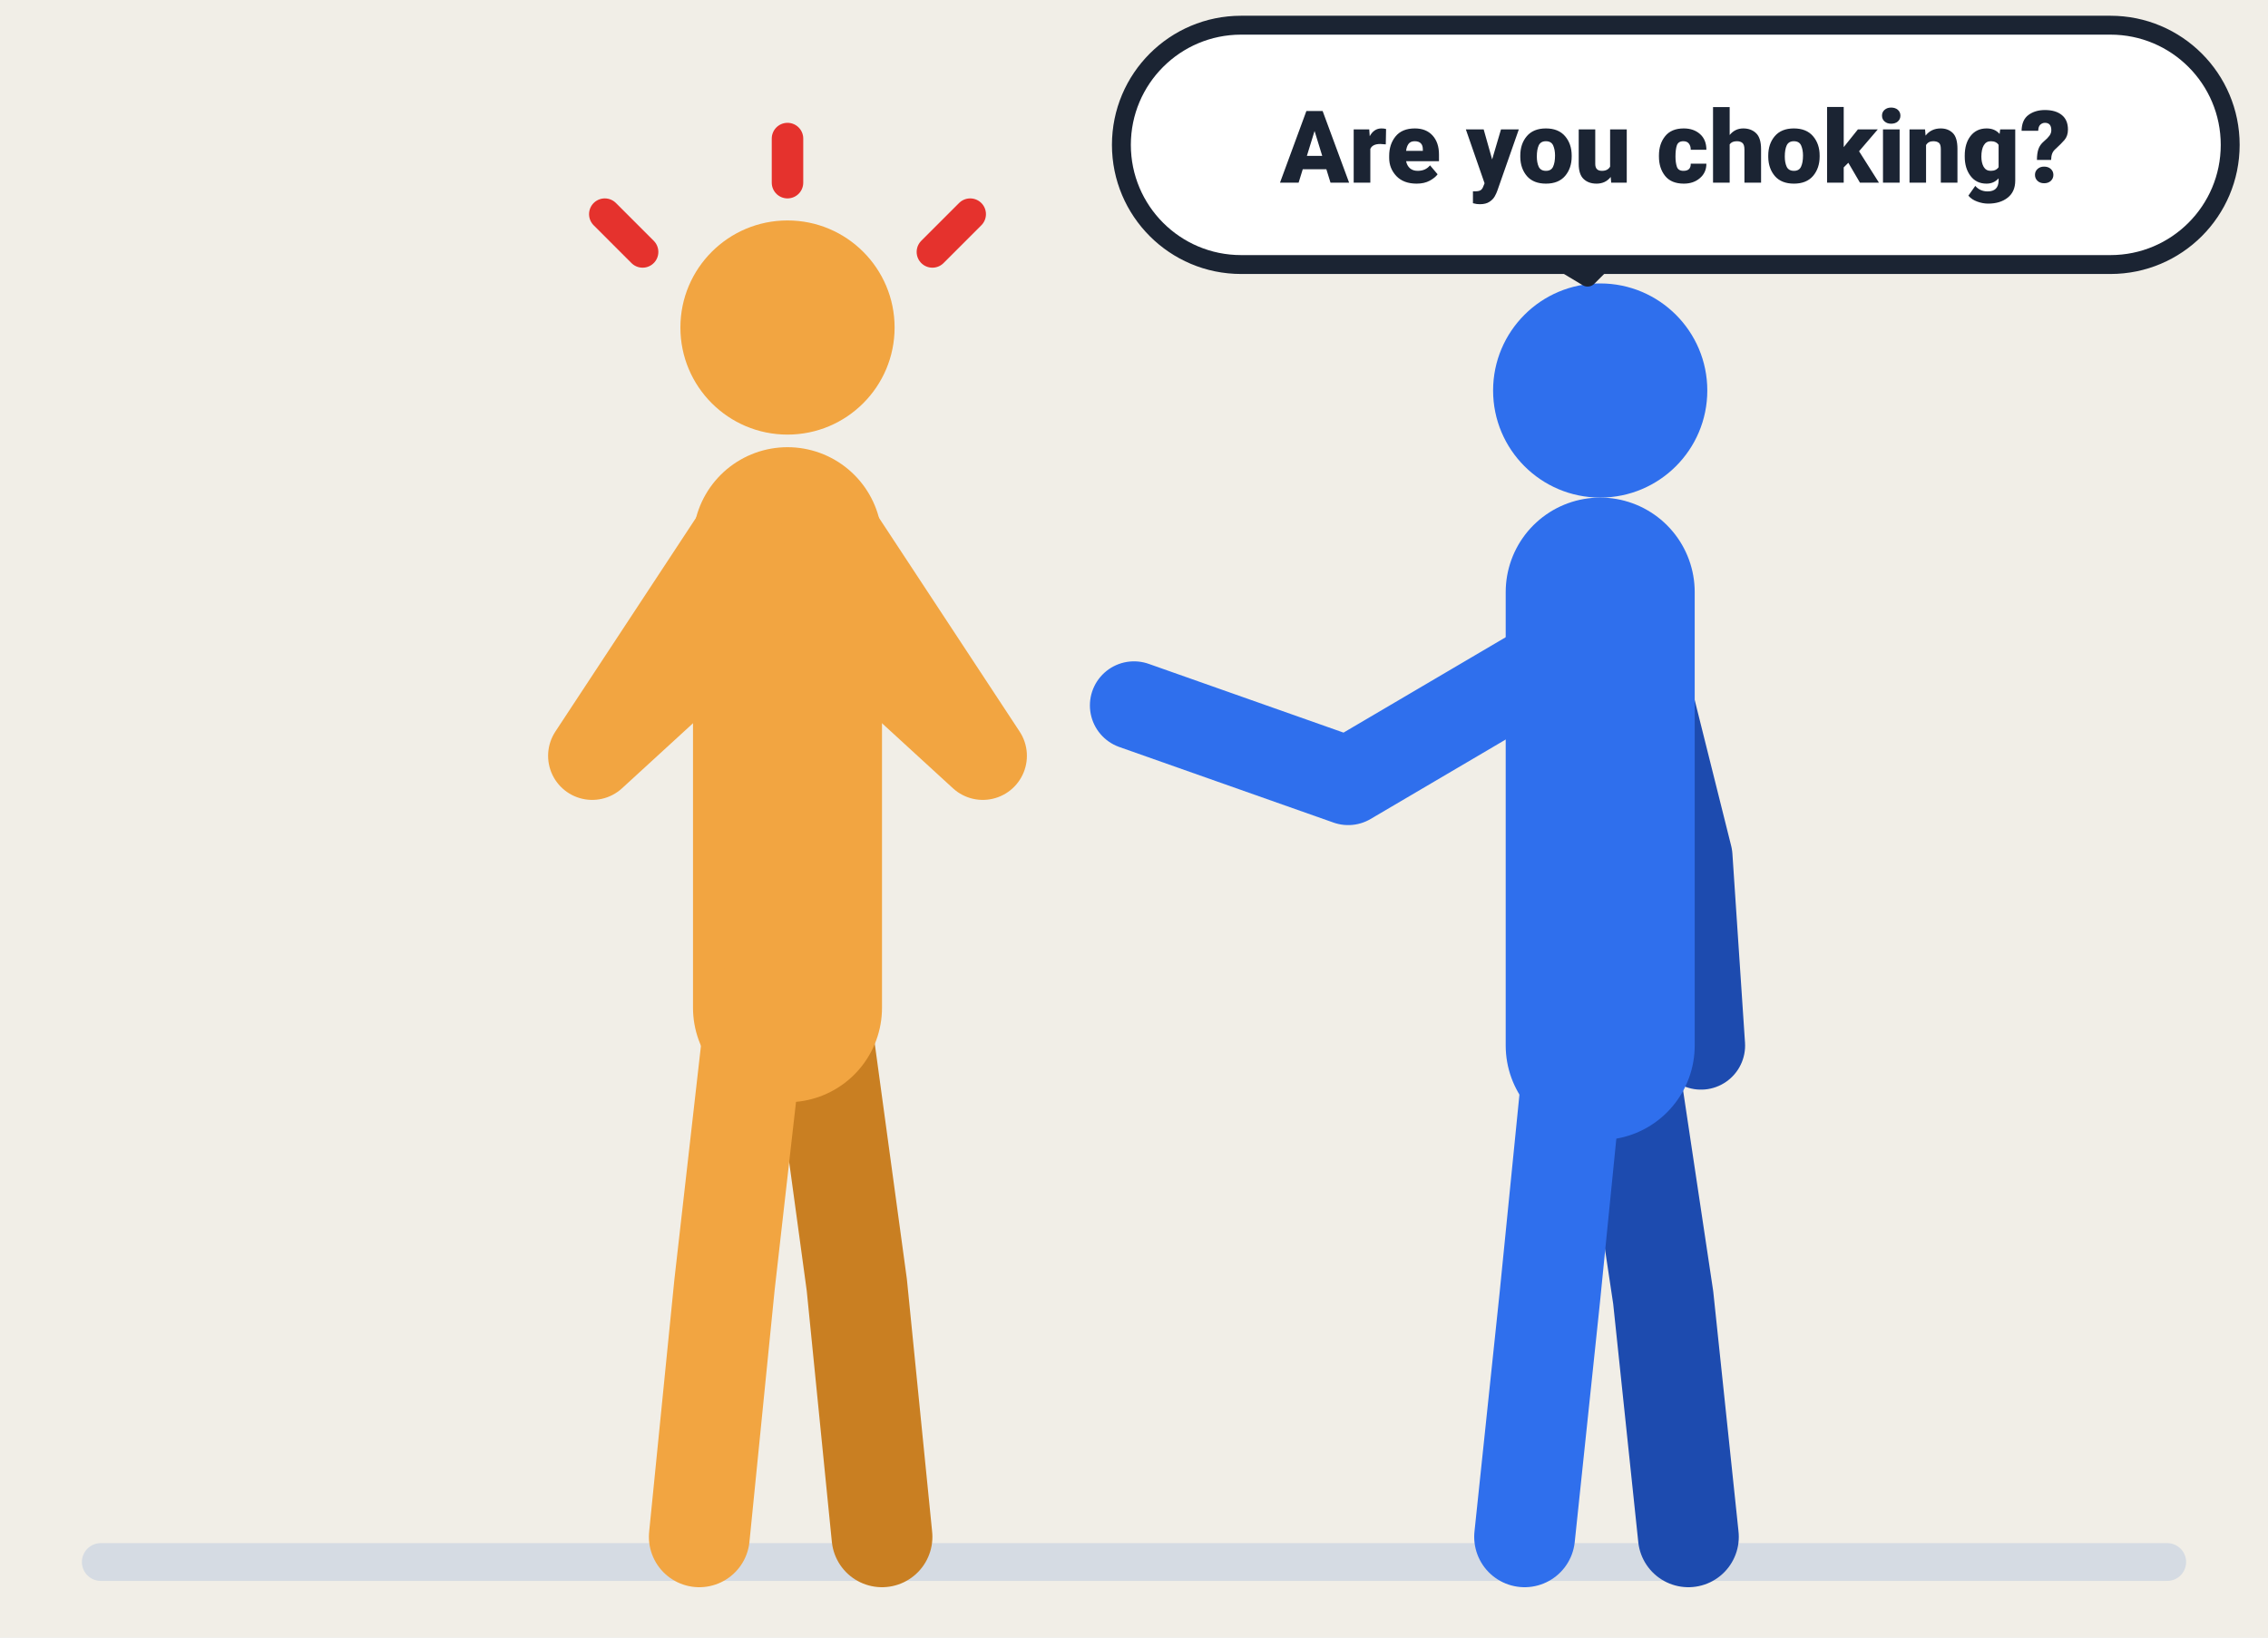
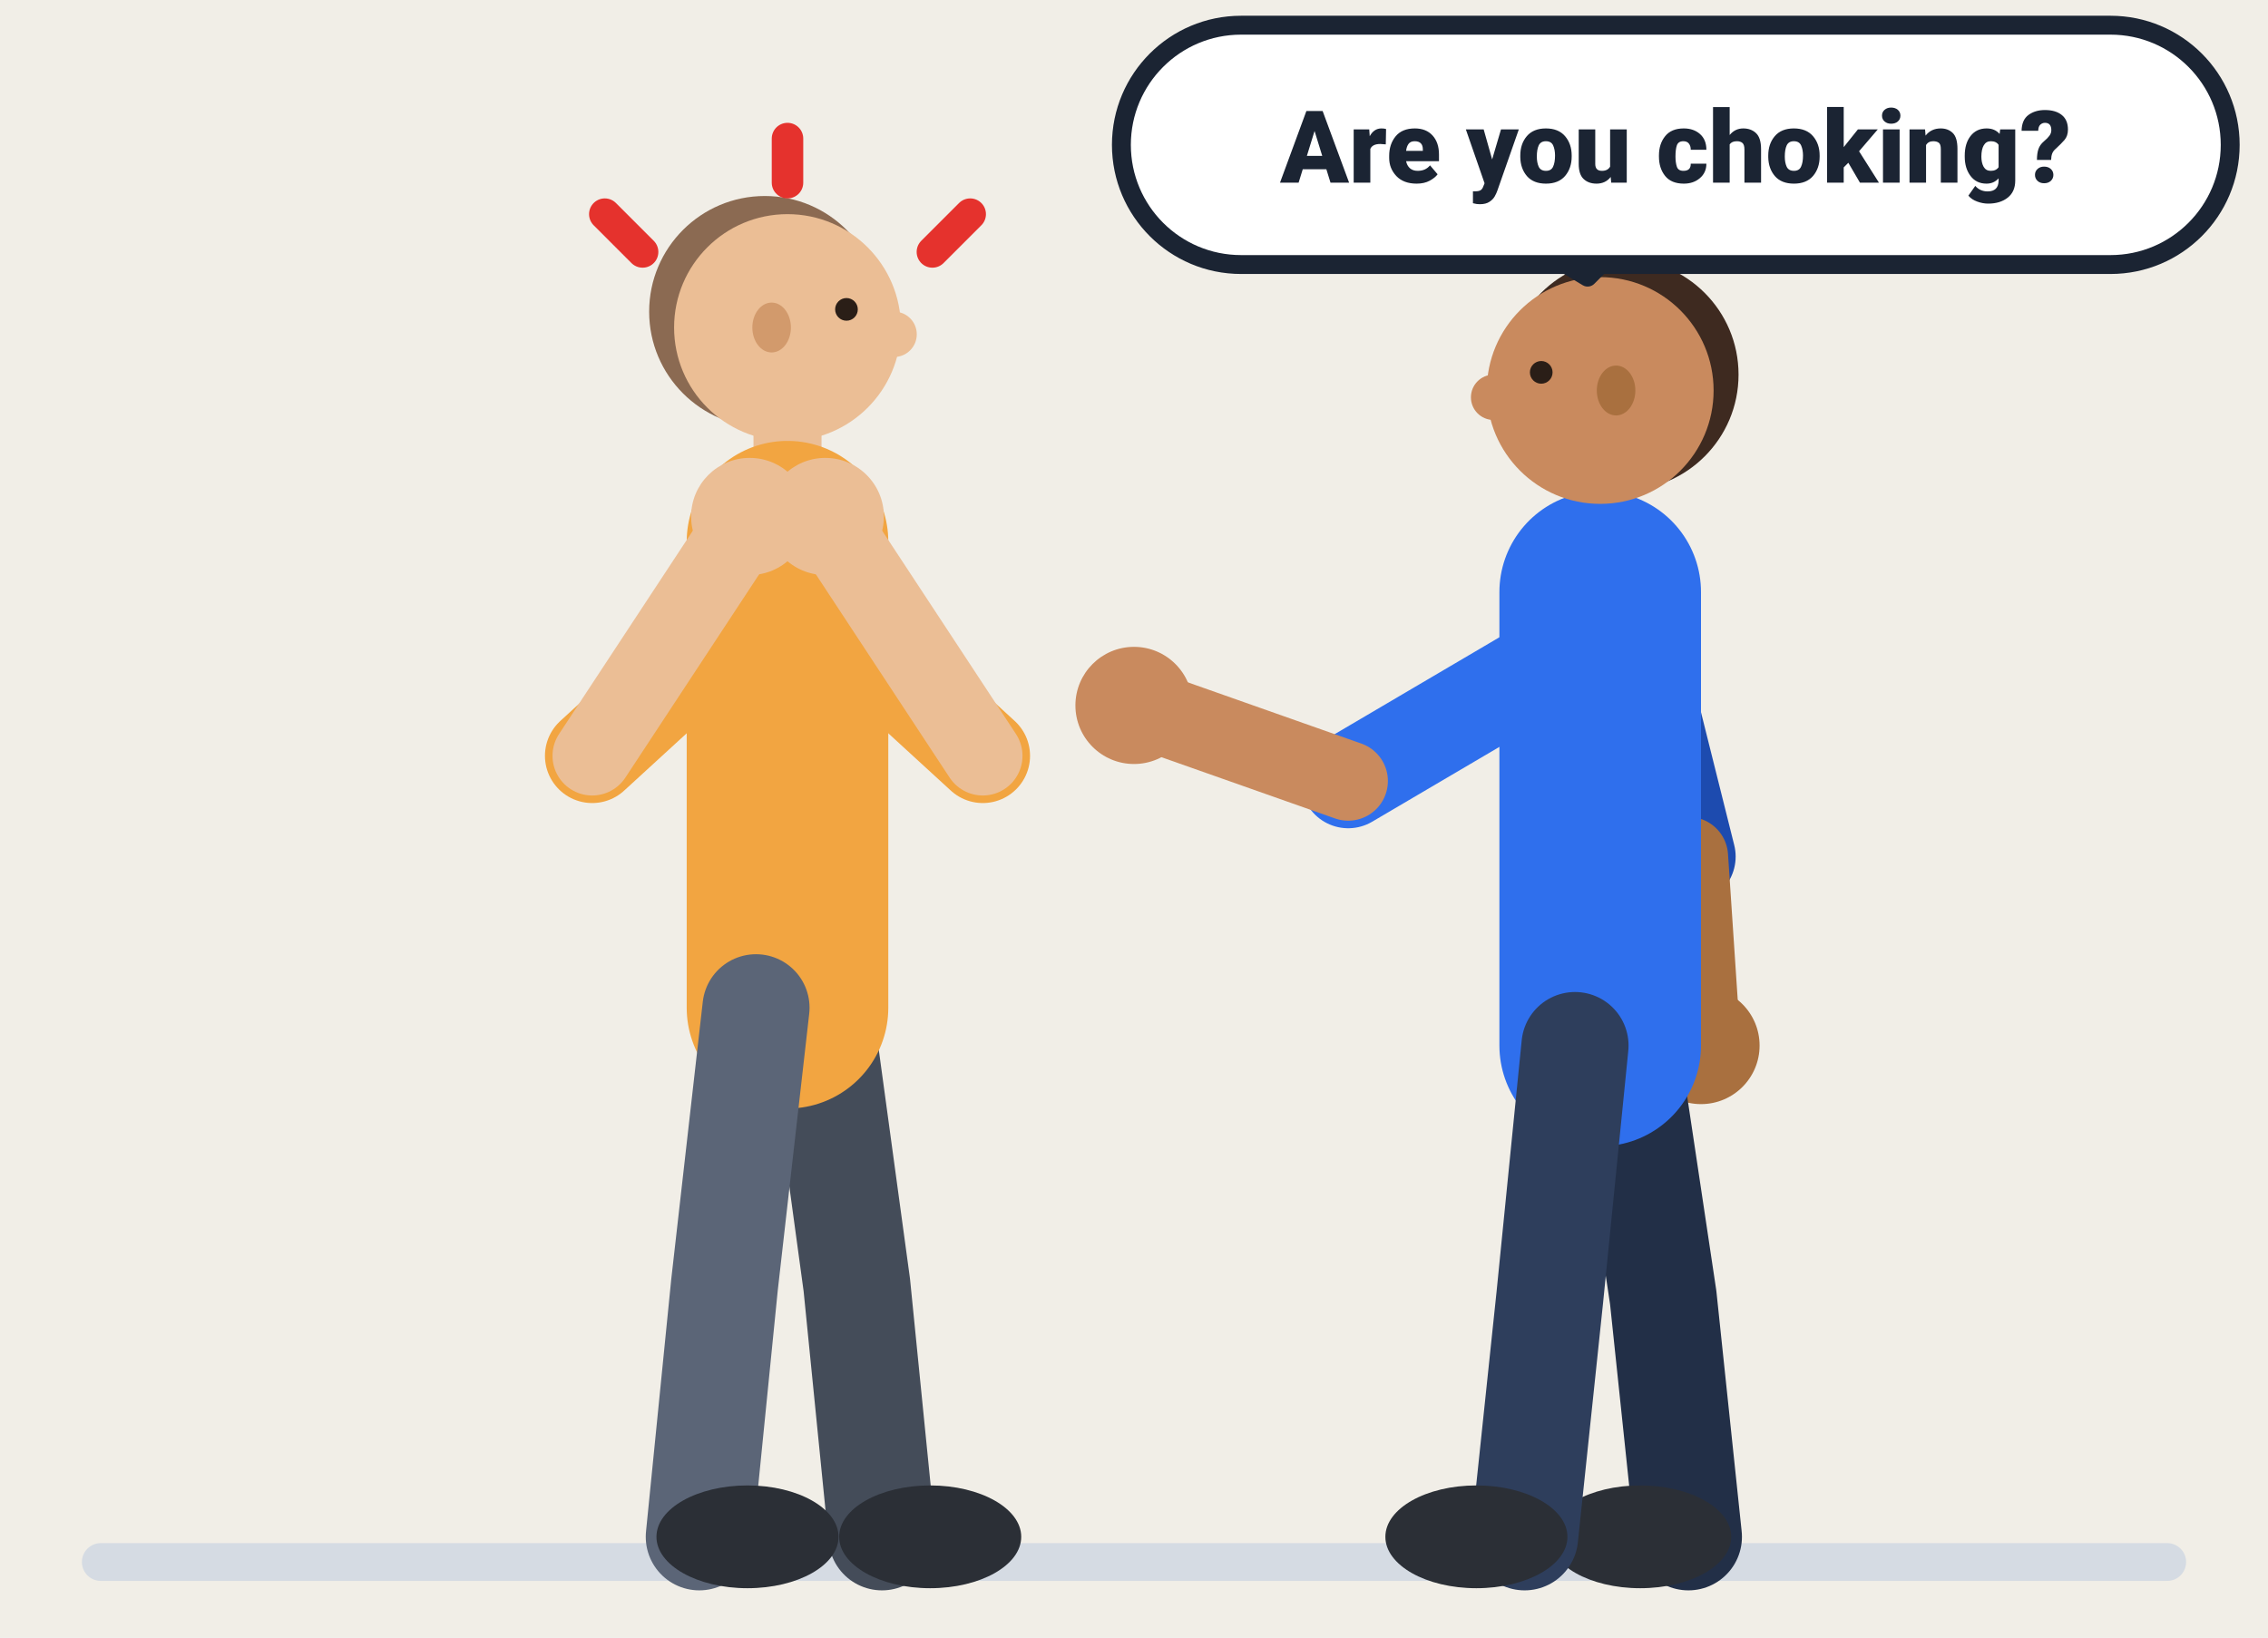
<svg xmlns="http://www.w3.org/2000/svg" width="360" height="260" viewBox="0 0 360 260">
  <rect width="360" height="260" fill="#F1EEE7" />
  <polyline points="16,248 344,248" fill="none" stroke="#D5DBE3" stroke-width="6" stroke-linecap="round" stroke-linejoin="round" />
-   <polyline points="130,160 136,204 140,244" fill="none" stroke="#C97F22" stroke-width="16" stroke-linecap="round" stroke-linejoin="round" />
-   <polyline points="125,86 125,160" fill="none" stroke="#F2A541" stroke-width="30" stroke-linecap="round" stroke-linejoin="round" />
-   <polyline points="120,160 115,204 111,244" fill="none" stroke="#F2A541" stroke-width="16" stroke-linecap="round" stroke-linejoin="round" />
-   <circle cx="125" cy="52" r="17" fill="#F2A541" />
-   <polyline points="118,98 94,120 119,82" fill="none" stroke="#F2A541" stroke-width="14" stroke-linecap="round" stroke-linejoin="round" />
-   <polyline points="132,98 156,120 131,82" fill="none" stroke="#F2A541" stroke-width="14" stroke-linecap="round" stroke-linejoin="round" />
+   <polyline points="130,160 136,204 140,244" fill="none" stroke="#444C59" stroke-width="17" stroke-linecap="round" stroke-linejoin="round" />
+   <ellipse cx="147.65" cy="244" rx="14.45" ry="8.16" fill="#2B2F36" transform="rotate(0 147.65 244)" />
+   <polyline points="125,86 125,52" fill="none" stroke="#EBBE95" stroke-width="10.8" stroke-linecap="round" stroke-linejoin="round" />
+   <polyline points="125,86 125,160" fill="none" stroke="#F2A541" stroke-width="32" stroke-linecap="round" stroke-linejoin="round" />
+   <polyline points="120,160 115,204 111,244" fill="none" stroke="#5B6577" stroke-width="17" stroke-linecap="round" stroke-linejoin="round" />
+   <ellipse cx="118.65" cy="244" rx="14.45" ry="8.16" fill="#2B2F36" transform="rotate(0 118.65 244)" />
+   <circle cx="121.4" cy="49.48" r="18.36" fill="#8B6A52" />
+   <circle cx="125" cy="52" r="18" fill="#EBBE95" />
+   <circle cx="141.92" cy="53.08" r="3.6" fill="#EBBE95" />
+   <ellipse cx="122.48" cy="52" rx="3.06" ry="3.96" fill="#D29A6C" />
+   <circle cx="134.36" cy="49.12" r="1.8" fill="#2A1E17" />
+   <polyline points="118,98 94,120" fill="none" stroke="#F2A541" stroke-width="15" stroke-linecap="round" stroke-linejoin="round" />
+   <polyline points="94,120 119,82" fill="none" stroke="#EBBE95" stroke-width="12.6" stroke-linecap="round" stroke-linejoin="round" />
+   <circle cx="119" cy="82" r="9.3" fill="#EBBE95" />
+   <polyline points="132,98 156,120" fill="none" stroke="#F2A541" stroke-width="15" stroke-linecap="round" stroke-linejoin="round" />
+   <polyline points="156,120 131,82" fill="none" stroke="#EBBE95" stroke-width="12.6" stroke-linecap="round" stroke-linejoin="round" />
+   <circle cx="131" cy="82" r="9.3" fill="#EBBE95" />
  <polyline points="96,34 102,40" fill="none" stroke="#E5322D" stroke-width="5" stroke-linecap="round" stroke-linejoin="round" />
  <polyline points="125,22 125,29" fill="none" stroke="#E5322D" stroke-width="5" stroke-linecap="round" stroke-linejoin="round" />
  <polyline points="154,34 148,40" fill="none" stroke="#E5322D" stroke-width="5" stroke-linecap="round" stroke-linejoin="round" />
-   <polyline points="260,104 268,136 270,166" fill="none" stroke="#1D4BAF" stroke-width="14" stroke-linecap="round" stroke-linejoin="round" />
-   <polyline points="258,166 264,206 268,244" fill="none" stroke="#1D4BAF" stroke-width="16" stroke-linecap="round" stroke-linejoin="round" />
-   <polyline points="254,94 254,166" fill="none" stroke="#2F6FED" stroke-width="30" stroke-linecap="round" stroke-linejoin="round" />
-   <polyline points="250,166 246,206 242,244" fill="none" stroke="#2F6FED" stroke-width="16" stroke-linecap="round" stroke-linejoin="round" />
-   <circle cx="254" cy="62" r="17" fill="#2F6FED" />
-   <polyline points="248,104 214,124 180,112" fill="none" stroke="#2F6FED" stroke-width="14" stroke-linecap="round" stroke-linejoin="round" />
+   <polyline points="260,104 268,136" fill="none" stroke="#1D4BAF" stroke-width="15" stroke-linecap="round" stroke-linejoin="round" />
+   <polyline points="268,136 270,166" fill="none" stroke="#A9703F" stroke-width="12.6" stroke-linecap="round" stroke-linejoin="round" />
+   <circle cx="270" cy="166" r="9.3" fill="#A9703F" />
+   <polyline points="258,166 264,206 268,244" fill="none" stroke="#222F47" stroke-width="17" stroke-linecap="round" stroke-linejoin="round" />
+   <ellipse cx="260.35" cy="244" rx="14.45" ry="8.16" fill="#2B2F36" transform="rotate(180 260.35 244)" />
+   <polyline points="254,94 254,62" fill="none" stroke="#C98A5E" stroke-width="10.8" stroke-linecap="round" stroke-linejoin="round" />
+   <polyline points="254,94 254,166" fill="none" stroke="#2F6FED" stroke-width="32" stroke-linecap="round" stroke-linejoin="round" />
+   <polyline points="250,166 246,206 242,244" fill="none" stroke="#2E3E5C" stroke-width="17" stroke-linecap="round" stroke-linejoin="round" />
+   <ellipse cx="234.35" cy="244" rx="14.45" ry="8.16" fill="#2B2F36" transform="rotate(180 234.35 244)" />
+   <circle cx="257.6" cy="59.48" r="18.36" fill="#3E2A20" />
+   <circle cx="254" cy="62" r="18" fill="#C98A5E" />
+   <circle cx="237.08" cy="63.08" r="3.6" fill="#C98A5E" />
+   <ellipse cx="256.52" cy="62" rx="3.06" ry="3.96" fill="#A9703F" />
+   <circle cx="244.64" cy="59.12" r="1.8" fill="#2A1E17" />
+   <polyline points="248,104 214,124" fill="none" stroke="#2F6FED" stroke-width="15" stroke-linecap="round" stroke-linejoin="round" />
+   <polyline points="214,124 180,112" fill="none" stroke="#C98A5E" stroke-width="12.6" stroke-linecap="round" stroke-linejoin="round" />
+   <circle cx="180" cy="112" r="9.3" fill="#C98A5E" />
  <polygon points="242,38 258,38 252,44" fill="#fff" stroke="#1B2433" stroke-width="3" stroke-linejoin="round" />
  <rect x="178" y="4" width="176" height="38" rx="19" fill="#fff" stroke="#1B2433" stroke-width="3" />
  <rect x="243" y="34" width="14" height="6" fill="#fff" />
  <text x="266" y="29" font-size="16" font-weight="800" fill="#1B2433" text-anchor="middle" font-family="system-ui,-apple-system,'Segoe UI',Roboto,sans-serif">Are you choking?</text>
</svg>
